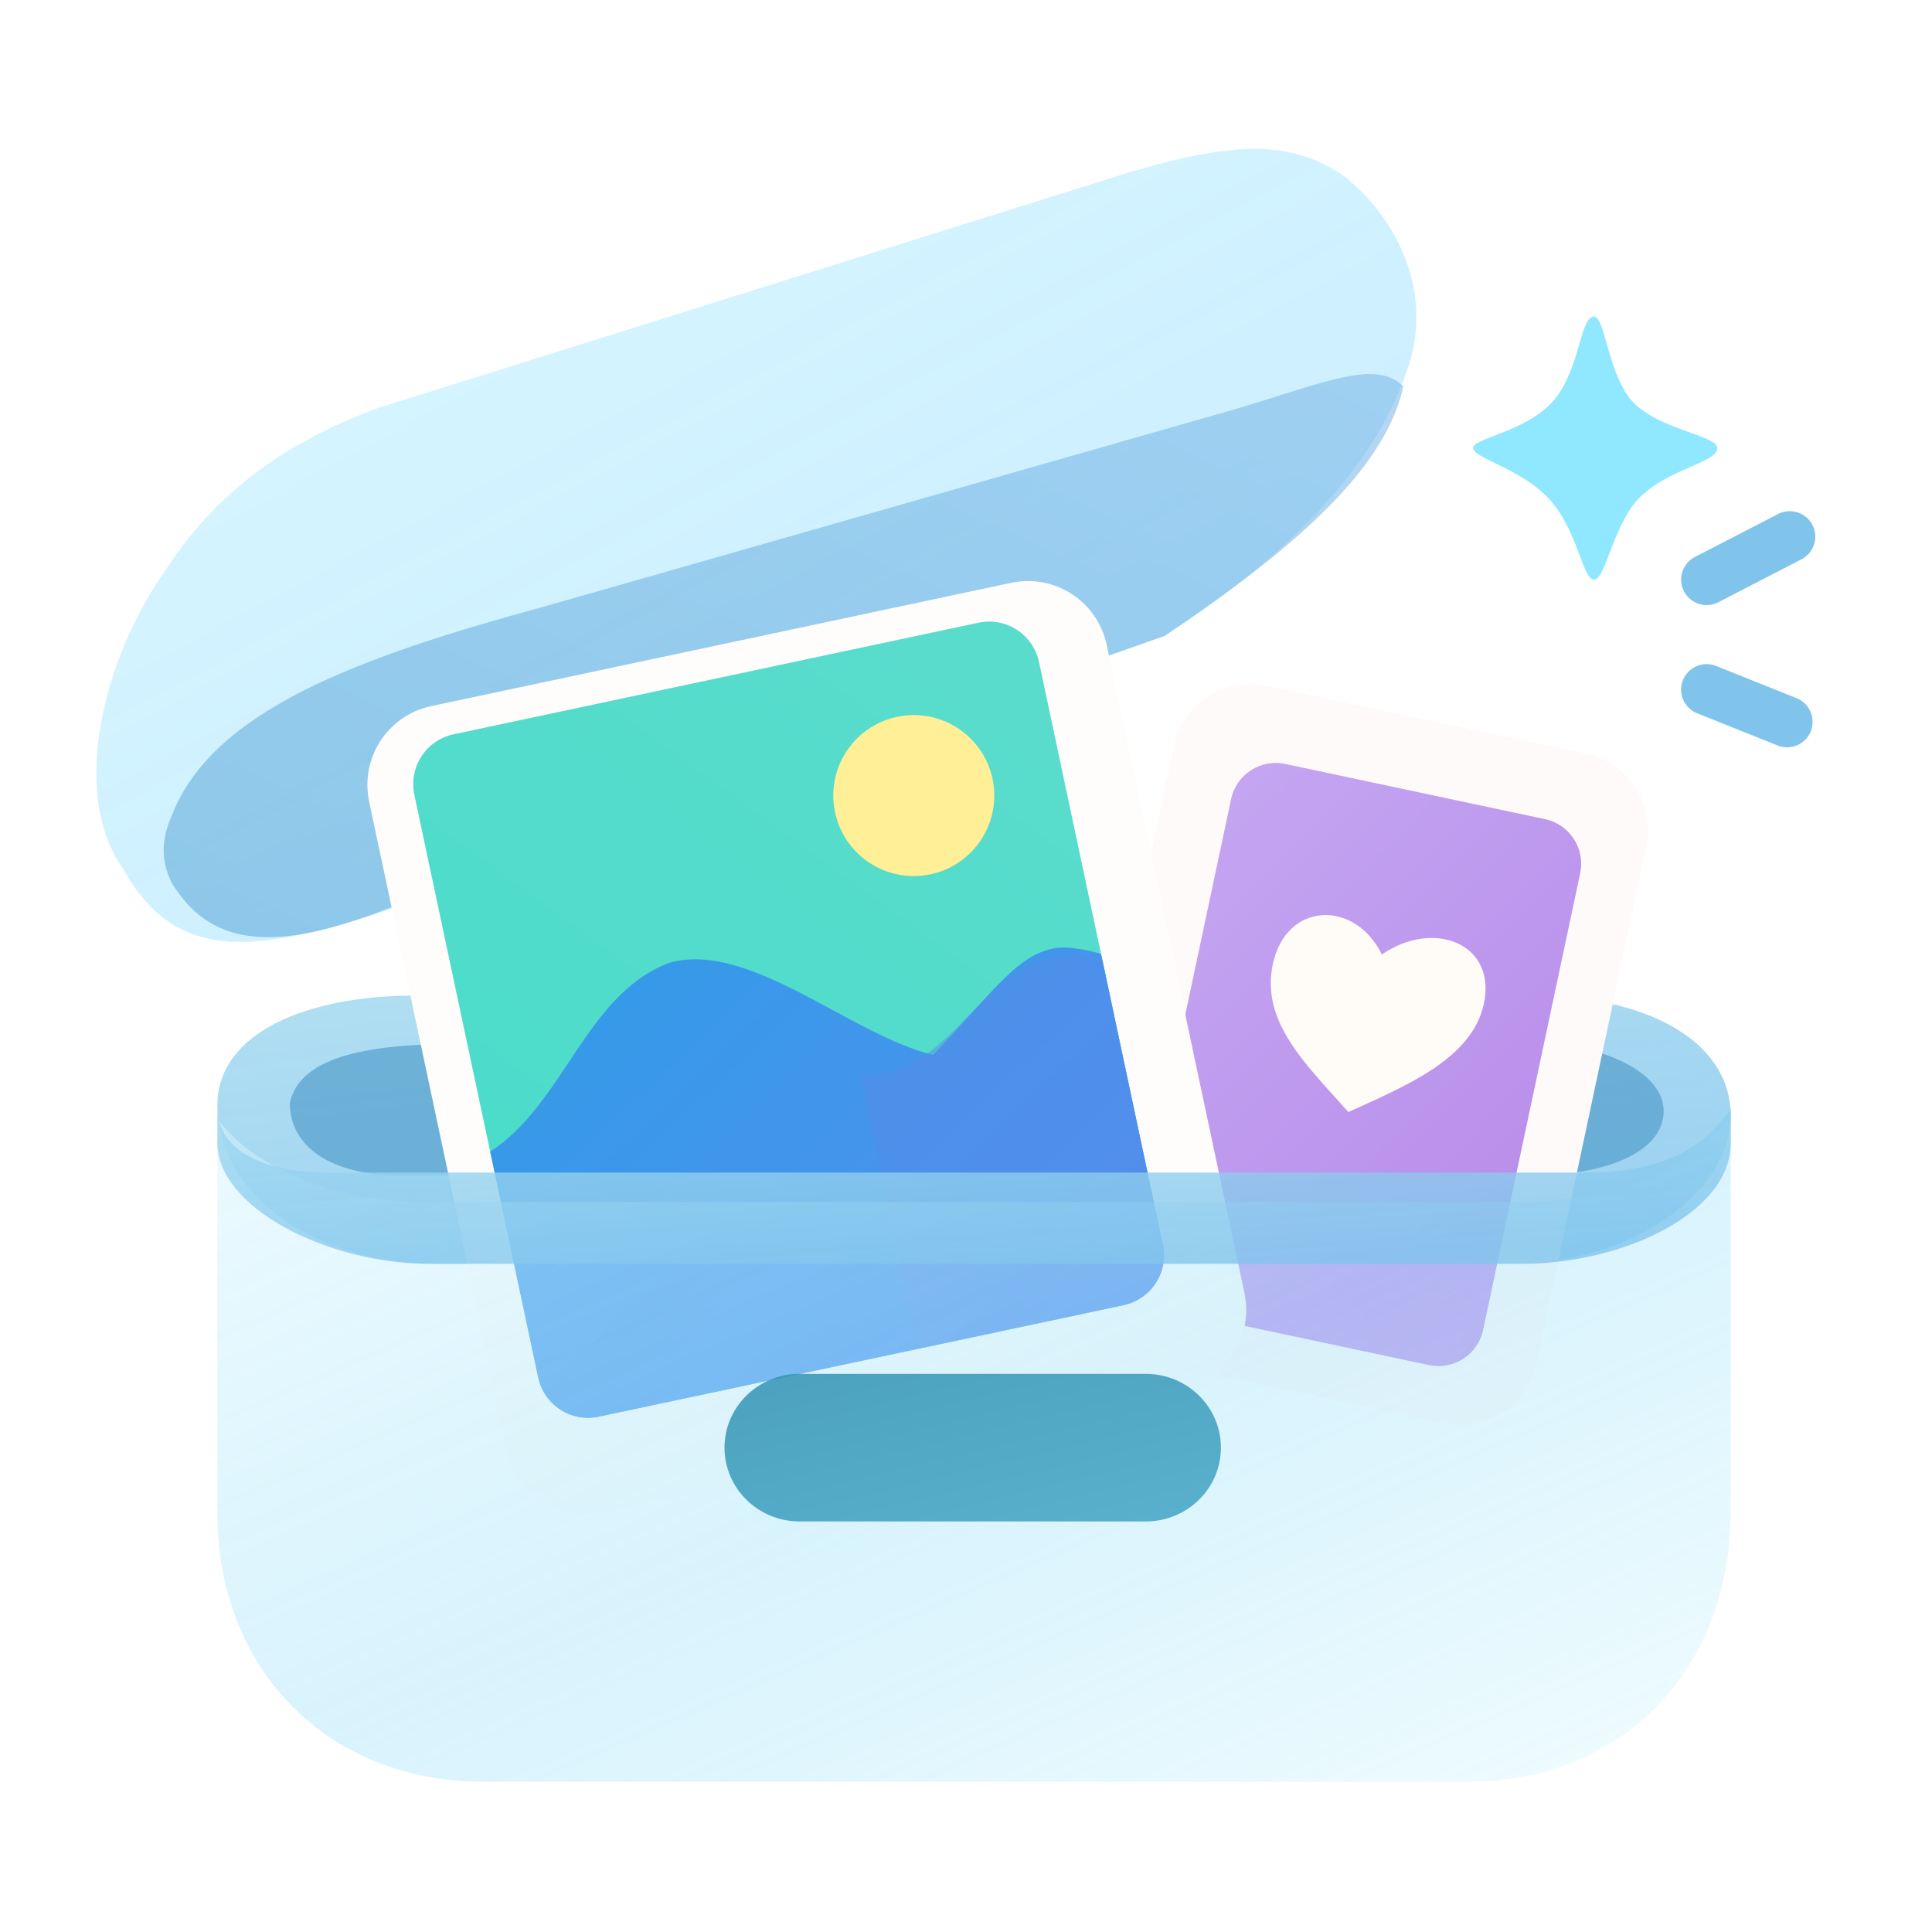
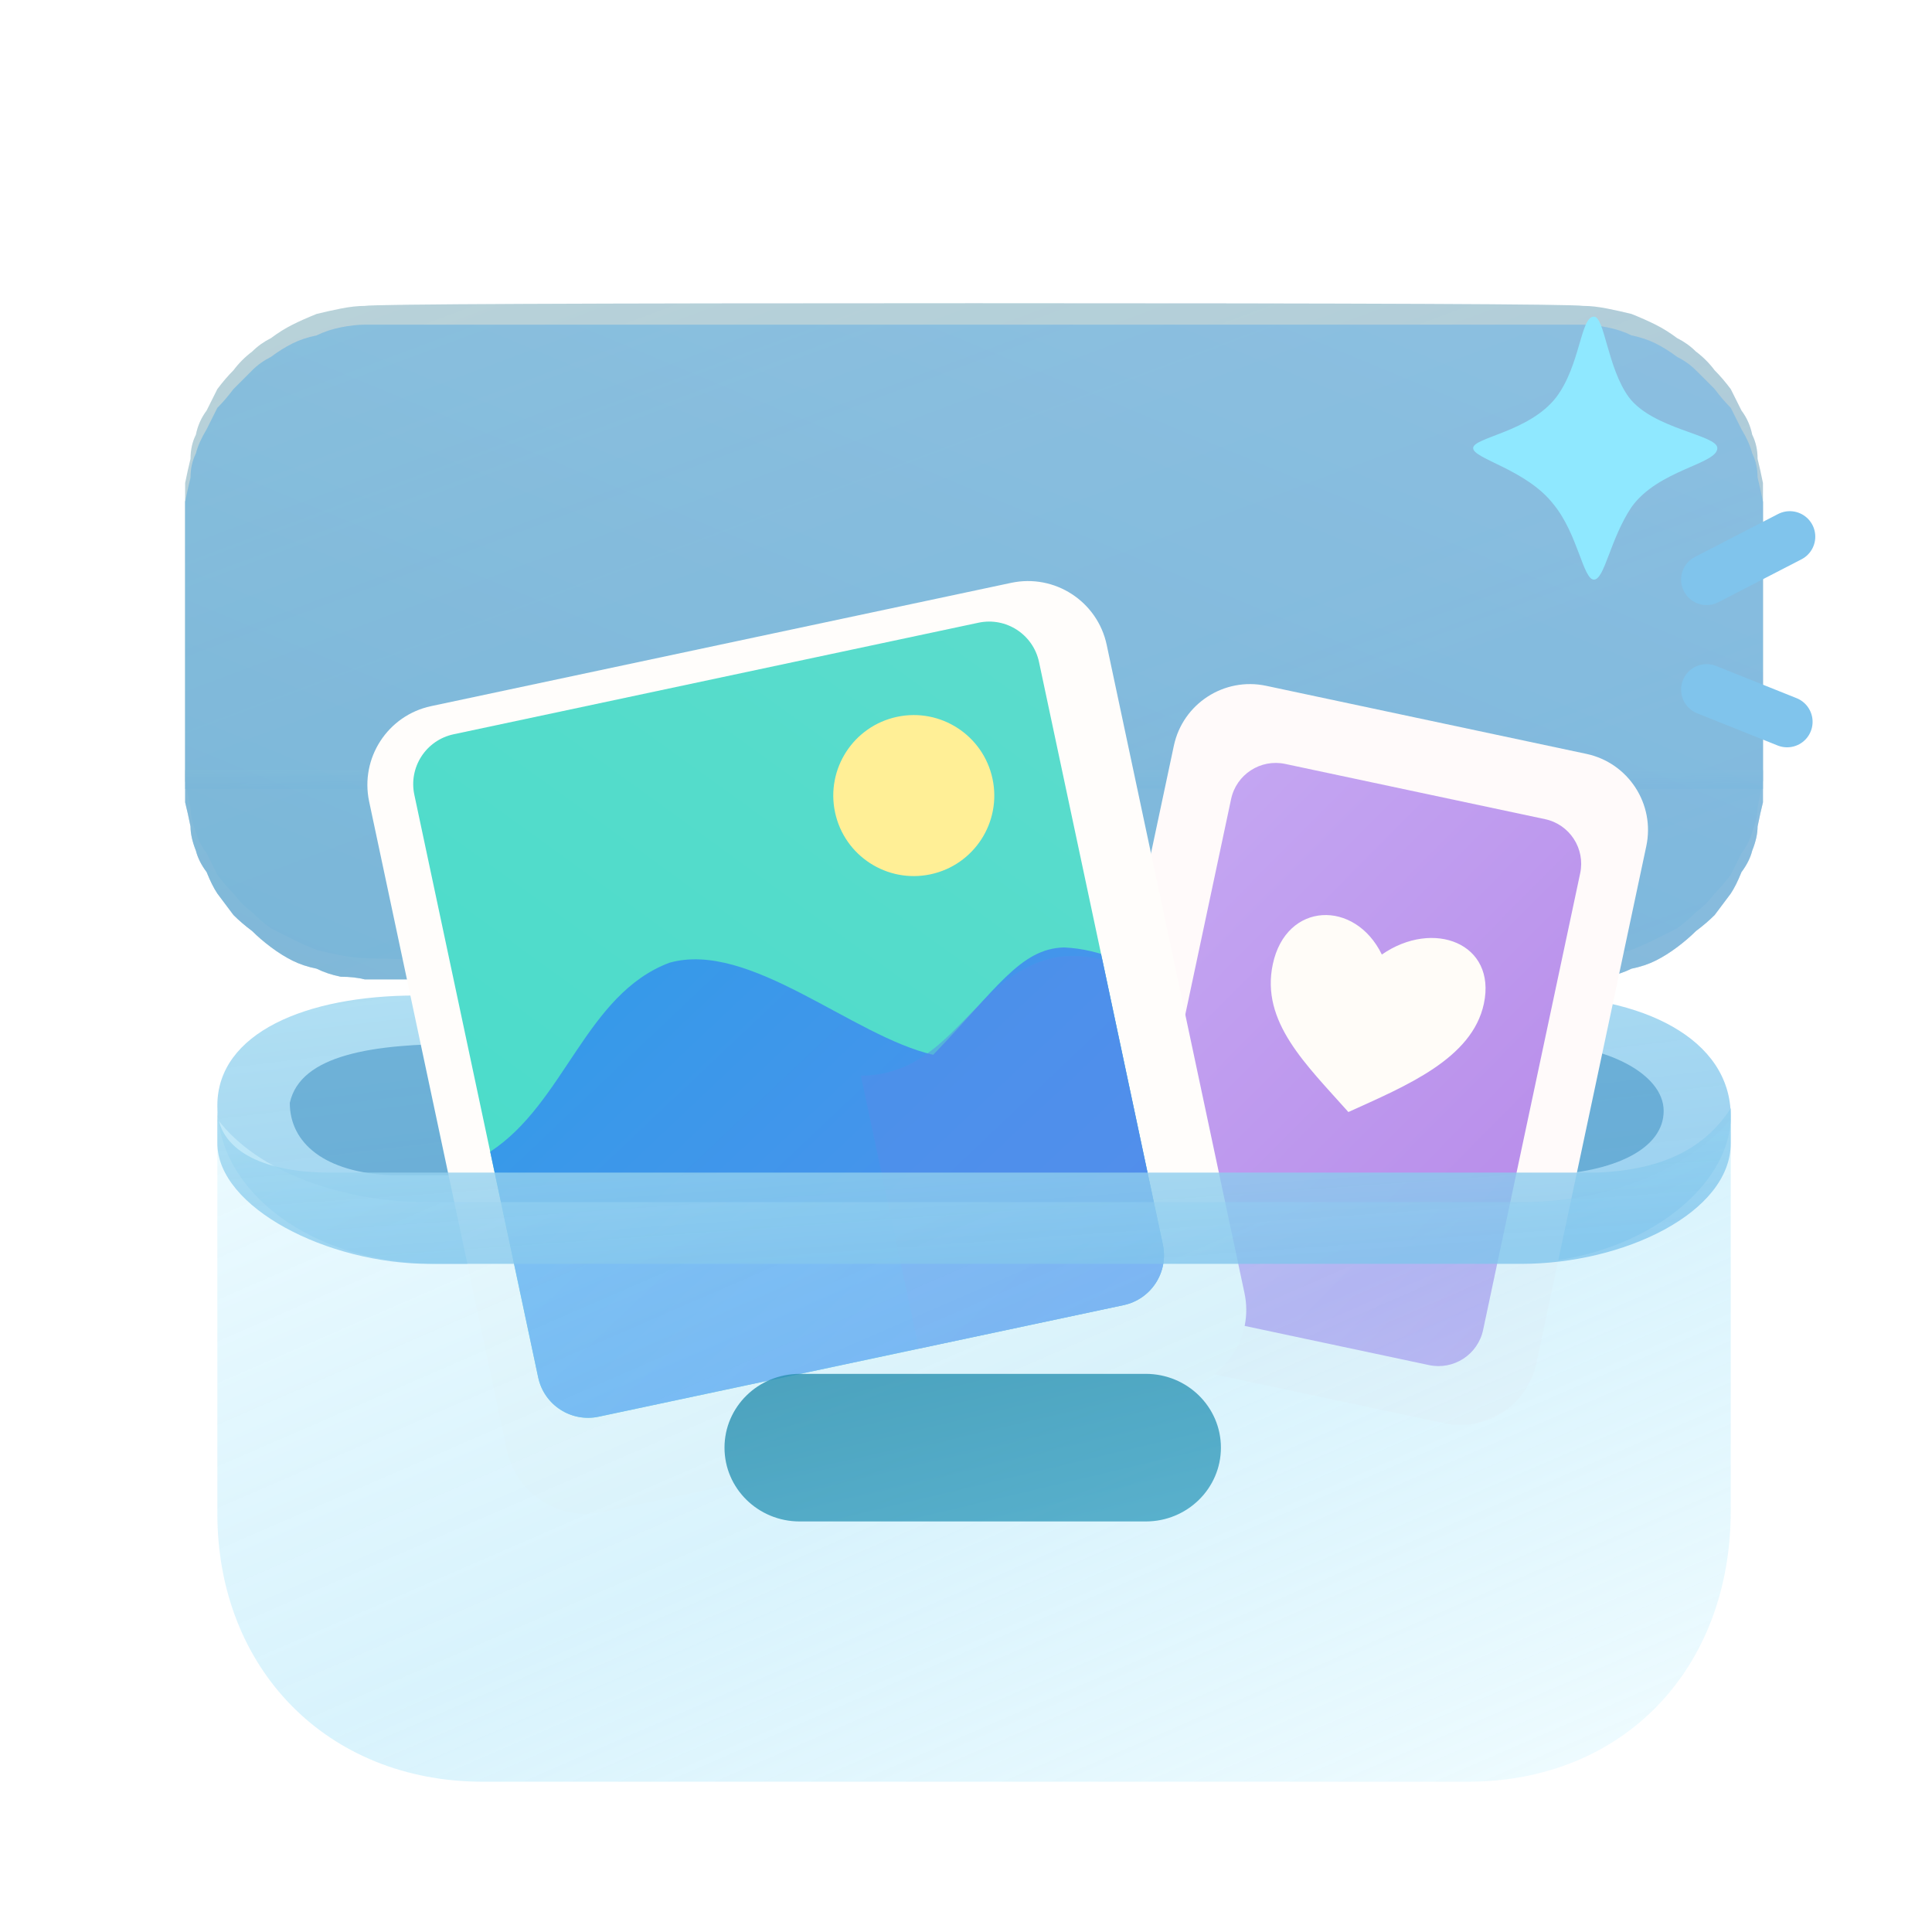
<svg xmlns="http://www.w3.org/2000/svg" viewBox="260 155 720 720" role="img" aria-label="Schuhkarton logo">
  <defs>
    <linearGradient id="sk-lidTop" x1="0" y1="0" x2="0.9" y2="1">
      <stop stop-color="#c8f4ffb0" />
      <stop offset="1" stop-color="#a8e0ffa0" />
    </linearGradient>
    <linearGradient id="sk-lidInside" x1="0" y1="1" x2="1" y2="0">
      <stop stop-color="#5aa8d890" />
      <stop offset="1" stop-color="#7ab8e890" />
    </linearGradient>
    <linearGradient id="sk-rim" x1="0" y1="0" x2="0.7" y2="1">
      <stop stop-color="#9fd8f0d0" />
      <stop offset="1" stop-color="#80c4ecc8" />
    </linearGradient>
    <linearGradient id="sk-box" x1="0" y1="0" x2="1" y2="1">
      <stop stop-color="#d8f6ff80" />
      <stop offset="0.5" stop-color="#a8e4fa70" />
      <stop offset="1" stop-color="#e8fbff90" />
    </linearGradient>
    <linearGradient id="sk-slot" x1="0" y1="0" x2="0.8" y2="1">
      <stop stop-color="#2a8fb0d0" />
      <stop offset="1" stop-color="#3aa0c0d0" />
    </linearGradient>
    <linearGradient id="sk-sky" x1="0" y1="1" x2="1" y2="0">
      <stop stop-color="#48dcca" />
      <stop offset="1" stop-color="#5bdccc" />
    </linearGradient>
    <linearGradient id="sk-mountains" x1="0" y1="0" x2="1" y2="1">
      <stop stop-color="#329be8" />
      <stop offset="1" stop-color="#568eef" />
    </linearGradient>
    <linearGradient id="sk-heartBg" x1="0" y1="0" x2="1" y2="1">
      <stop stop-color="#c4a6f2" />
      <stop offset="1" stop-color="#b78ae9" />
    </linearGradient>
    <clipPath id="sk-scene">
      <rect x="429" y="405" width="238" height="260" rx="19" />
    </clipPath>
    <clipPath id="sk-inbox">
      <rect x="260" y="155" width="720" height="640" />
    </clipPath>
  </defs>
-   <g class="lid">
-     <path fill="url(#sk-lidTop)" d="M306 479C286 451 298 401 322 367C339 341 363 321 401 307L672 222C719 207 740 207 760 220C781 236 795 265 784 294C773 326 745 359 694 392L408 493C357 510 326 515 306 479Z" />
-     <path fill="url(#sk-lidInside)" d="M324 459C339 420 393 400 463 381L722 307C755 297 773 289 783 299C776 331 740 361 694 392L406 493C361 511 338 507 324 484C320 476 320 468 324 459Z" />
-   </g>
  <path fill="url(#sk-rim)" d="M341 567C341 540 374 526 415 526H831C872 526 905 542 905 571C905 598 870 626 823 626H423C376 626 341 599 341 567Z" />
  <path fill="#4a98c8a0" d="M368 566C372 548 399 544 432 544H833C858 544 880 555 880 569C880 583 862 592 835 593H406C381 592 368 581 368 566Z" />
+   <g class="lid">
+     <g fill="url(#sk-lidTop)">
+       <path d="M329 391Q329 442 329 446Q330 451 331 456Q331 460 333 465Q334 469 337 473Q339 477 341 481Q344 485 347 488Q350 492 354 495Q357 498 361 501Q365 503 369 505Q373 507 378 509Q382 510 387 511Q392 512 396 512Q401 513 623 513Q845 513 850 512Q854 512 859 511Q864 510 868 509Q873 507 877 505Q881 503 885 501Q889 498 892 495Q896 492 899 488Q902 485 905 481Q907 477 909 473Q912 469 913 465Q915 460 915 456Q916 451 917 446Q917 442 917 391Q917 339 917 335Q916 330 915 326Q915 321 913 317Q912 312 909 308Q907 304 905 300Q902 296 899 293Q896 289 892 286Q889 283 885 281Q881 278 877 276Q873 274 868 272Q864 271 859 270Q854 269 850 269Q845 268 623 268Q401 268 396 269Q392 269 387 270Q382 271 378 272Q373 274 369 276Q365 278 361 281Q357 283 354 286Q350 289 347 293Q344 296 341 300Q339 304 337 308Q334 312 333 317Q331 321 331 326Q330 330 329 335Q329 339 329 391Z" />
+       <path d="M329 398Q329 449 329 454Q330 458 331 463Q331 467 333 472Q334 476 337 480Q339 485 341 488Q344 492 347 496Q350 499 354 502Q357 505 361 508Q365 511 369 513Q373 515 378 516Q382 518 387 519Q392 519 396 520Q401 520 623 520Q845 520 850 520Q854 519 859 519Q864 518 868 516Q873 515 877 513Q881 511 885 508Q889 505 892 502Q896 499 899 496Q902 492 905 488Q907 485 909 480Q912 476 913 472Q915 467 915 463Q916 458 917 454Q917 449 917 398Q917 347 917 342Q916 337 915 333Q915 328 913 324Q912 320 909 315Q907 311 905 307Q902 304 899 300Q896 297 892 293Q889 290 885 288Q881 285 877 283Q873 281 868 280Q864 278 859 277Q854 276 850 276Q845 276 623 276Q401 276 396 276Q392 276 387 277Q382 278 378 280Q373 281 369 283Q365 285 361 288Q357 290 354 293Q350 297 347 300Q344 304 341 307Q339 311 337 315Q334 320 333 324Q331 328 331 333Q330 337 329 342Q329 347 329 398Z" />
+       <path d="M329 442L917 442L917 449L329 449Z" />
+     </g>
+     <g fill="#000" opacity=".15">
+       <path d="M329 391Q329 442 329 446Q330 451 331 456Q331 460 333 465Q334 469 337 473Q339 477 341 481Q344 485 347 488Q350 492 354 495Q357 498 361 501Q365 503 369 505Q373 507 378 509Q382 510 387 511Q392 512 396 512Q401 513 623 513Q845 513 850 512Q854 512 859 511Q864 510 868 509Q873 507 877 505Q881 503 885 501Q889 498 892 495Q896 492 899 488Q902 485 905 481Q907 477 909 473Q912 469 913 465Q915 460 915 456Q916 451 917 446Q917 442 917 391Q917 339 917 335Q916 330 915 326Q915 321 913 317Q912 312 909 308Q907 304 905 300Q902 296 899 293Q896 289 892 286Q889 283 885 281Q881 278 877 276Q873 274 868 272Q864 271 859 270Q854 269 850 269Q845 268 623 268Q401 268 396 269Q392 269 387 270Q382 271 378 272Q373 274 369 276Q365 278 361 281Q357 283 354 286Q350 289 347 293Q344 296 341 300Q339 304 337 308Q334 312 333 317Q331 321 331 326Q330 330 329 335Q329 339 329 391Z" />
+       <path d="M329 398Q329 449 329 454Q330 458 331 463Q331 467 333 472Q334 476 337 480Q339 485 341 488Q344 492 347 496Q350 499 354 502Q357 505 361 508Q365 511 369 513Q373 515 378 516Q382 518 387 519Q392 519 396 520Q401 520 623 520Q845 520 850 520Q854 519 859 519Q864 518 868 516Q873 515 877 513Q881 511 885 508Q889 505 892 502Q896 499 899 496Q902 492 905 488Q907 485 909 480Q912 476 913 472Q915 467 915 463Q916 458 917 454Q917 449 917 398Q917 347 917 342Q916 337 915 333Q915 328 913 324Q912 320 909 315Q907 311 905 307Q902 304 899 300Q896 297 892 293Q889 290 885 288Q881 285 877 283Q873 281 868 280Q864 278 859 277Q854 276 850 276Q845 276 623 276Q401 276 396 276Q392 276 387 277Q382 278 378 280Q373 281 369 283Q365 285 361 288Q357 290 354 293Q350 297 347 300Q344 304 341 307Q339 311 337 315Q334 320 333 324Q331 328 331 333Q330 337 329 342Q329 347 329 398Z" />
+       <path d="M329 442L917 442L917 449L329 449Z" />
+     </g>
+     <path fill="url(#sk-lidInside)" d="M329 398Q329 449 329 454Q330 458 331 463Q331 467 333 472Q334 476 337 480Q339 485 341 488Q344 492 347 496Q350 499 354 502Q357 505 361 508Q365 511 369 513Q373 515 378 516Q382 518 387 519Q392 519 396 520Q401 520 623 520Q845 520 850 520Q854 519 859 519Q864 518 868 516Q873 515 877 513Q881 511 885 508Q889 505 892 502Q896 499 899 496Q902 492 905 488Q907 485 909 480Q912 476 913 472Q915 467 915 463Q916 458 917 454Q917 449 917 398Q917 347 917 342Q916 337 915 333Q915 328 913 324Q912 320 909 315Q907 311 905 307Q902 304 899 300Q896 297 892 293Q889 290 885 288Q881 285 877 283Q873 281 868 280Q864 278 859 277Q854 276 850 276Q845 276 623 276Q401 276 396 276Q392 276 387 277Q382 278 378 280Q373 281 369 283Q365 285 361 288Q357 290 354 293Q350 297 347 300Q344 304 341 307Q339 311 337 315Q334 320 333 324Q331 328 331 333Q330 337 329 342Q329 347 329 398Z" />
+   </g>
  <g clip-path="url(#sk-inbox)">
    <g class="p2">
      <g transform="rotate(12 771 515)">
        <rect x="682" y="421" width="180" height="255" rx="29" fill="#fffafa" />
        <rect x="707" y="448" width="133" height="208" rx="17" fill="url(#sk-heartBg)" />
        <path fill="#fffcf8" d="M774 510C760 492 735 498 735 522C735 544 755 556 774 570C793 556 815 541 815 520C815 497 790 493 774 510Z" />
      </g>
    </g>
    <g class="p1">
      <g transform="rotate(-12 551 507)">
        <rect x="412" y="393" width="281" height="307" rx="30" fill="#fffdfb" />
        <g clip-path="url(#sk-scene)">
          <rect x="429" y="405" width="238" height="260" rx="19" fill="url(#sk-sky)" />
          <circle cx="611" cy="463" r="30" fill="#ffef96" />
          <path fill="url(#sk-mountains)" d="M429 560C460 548 476 510 509 505C540 503 570 546 598 559C626 540 638 527 654 530C681 537 696 564 712 572L712 678H429Z" />
          <path fill="#558cea" opacity="0.5" d="M570 561C604 568 619 532 651 533C678 535 699 564 712 576V678H570Z" />
        </g>
      </g>
    </g>
  </g>
  <path fill="url(#sk-box)" d="M341 572C356 592 388 603 419 603H827C862 603 891 589 905 572V718C905 777 865 819 807 819H440C382 819 341 777 341 719Z" />
  <path fill="url(#sk-rim)" d="M341 568C341 583 357 592 383 592H855C881 591 896 582 905 568V581C905 607 865 626 827 626H420C382 626 341 605 341 581Z" />
  <rect x="530" y="667" width="185" height="55" rx="28" fill="url(#sk-slot)" />
  <path class="star" fill="#8fe8ff" d="M854 273C858 273 859 292 867 303C876 315 900 317 900 322C900 328 878 330 868 344C860 356 858 371 854 371C850 371 848 354 839 343C829 330 809 326 809 322C809 318 830 316 840 303C849 291 849 273 854 273Z" />
  <path class="rays" d="M896 371L927 355M896 412L926 424" fill="none" stroke="#80c4ec" stroke-width="19" stroke-linecap="round" />
</svg>
